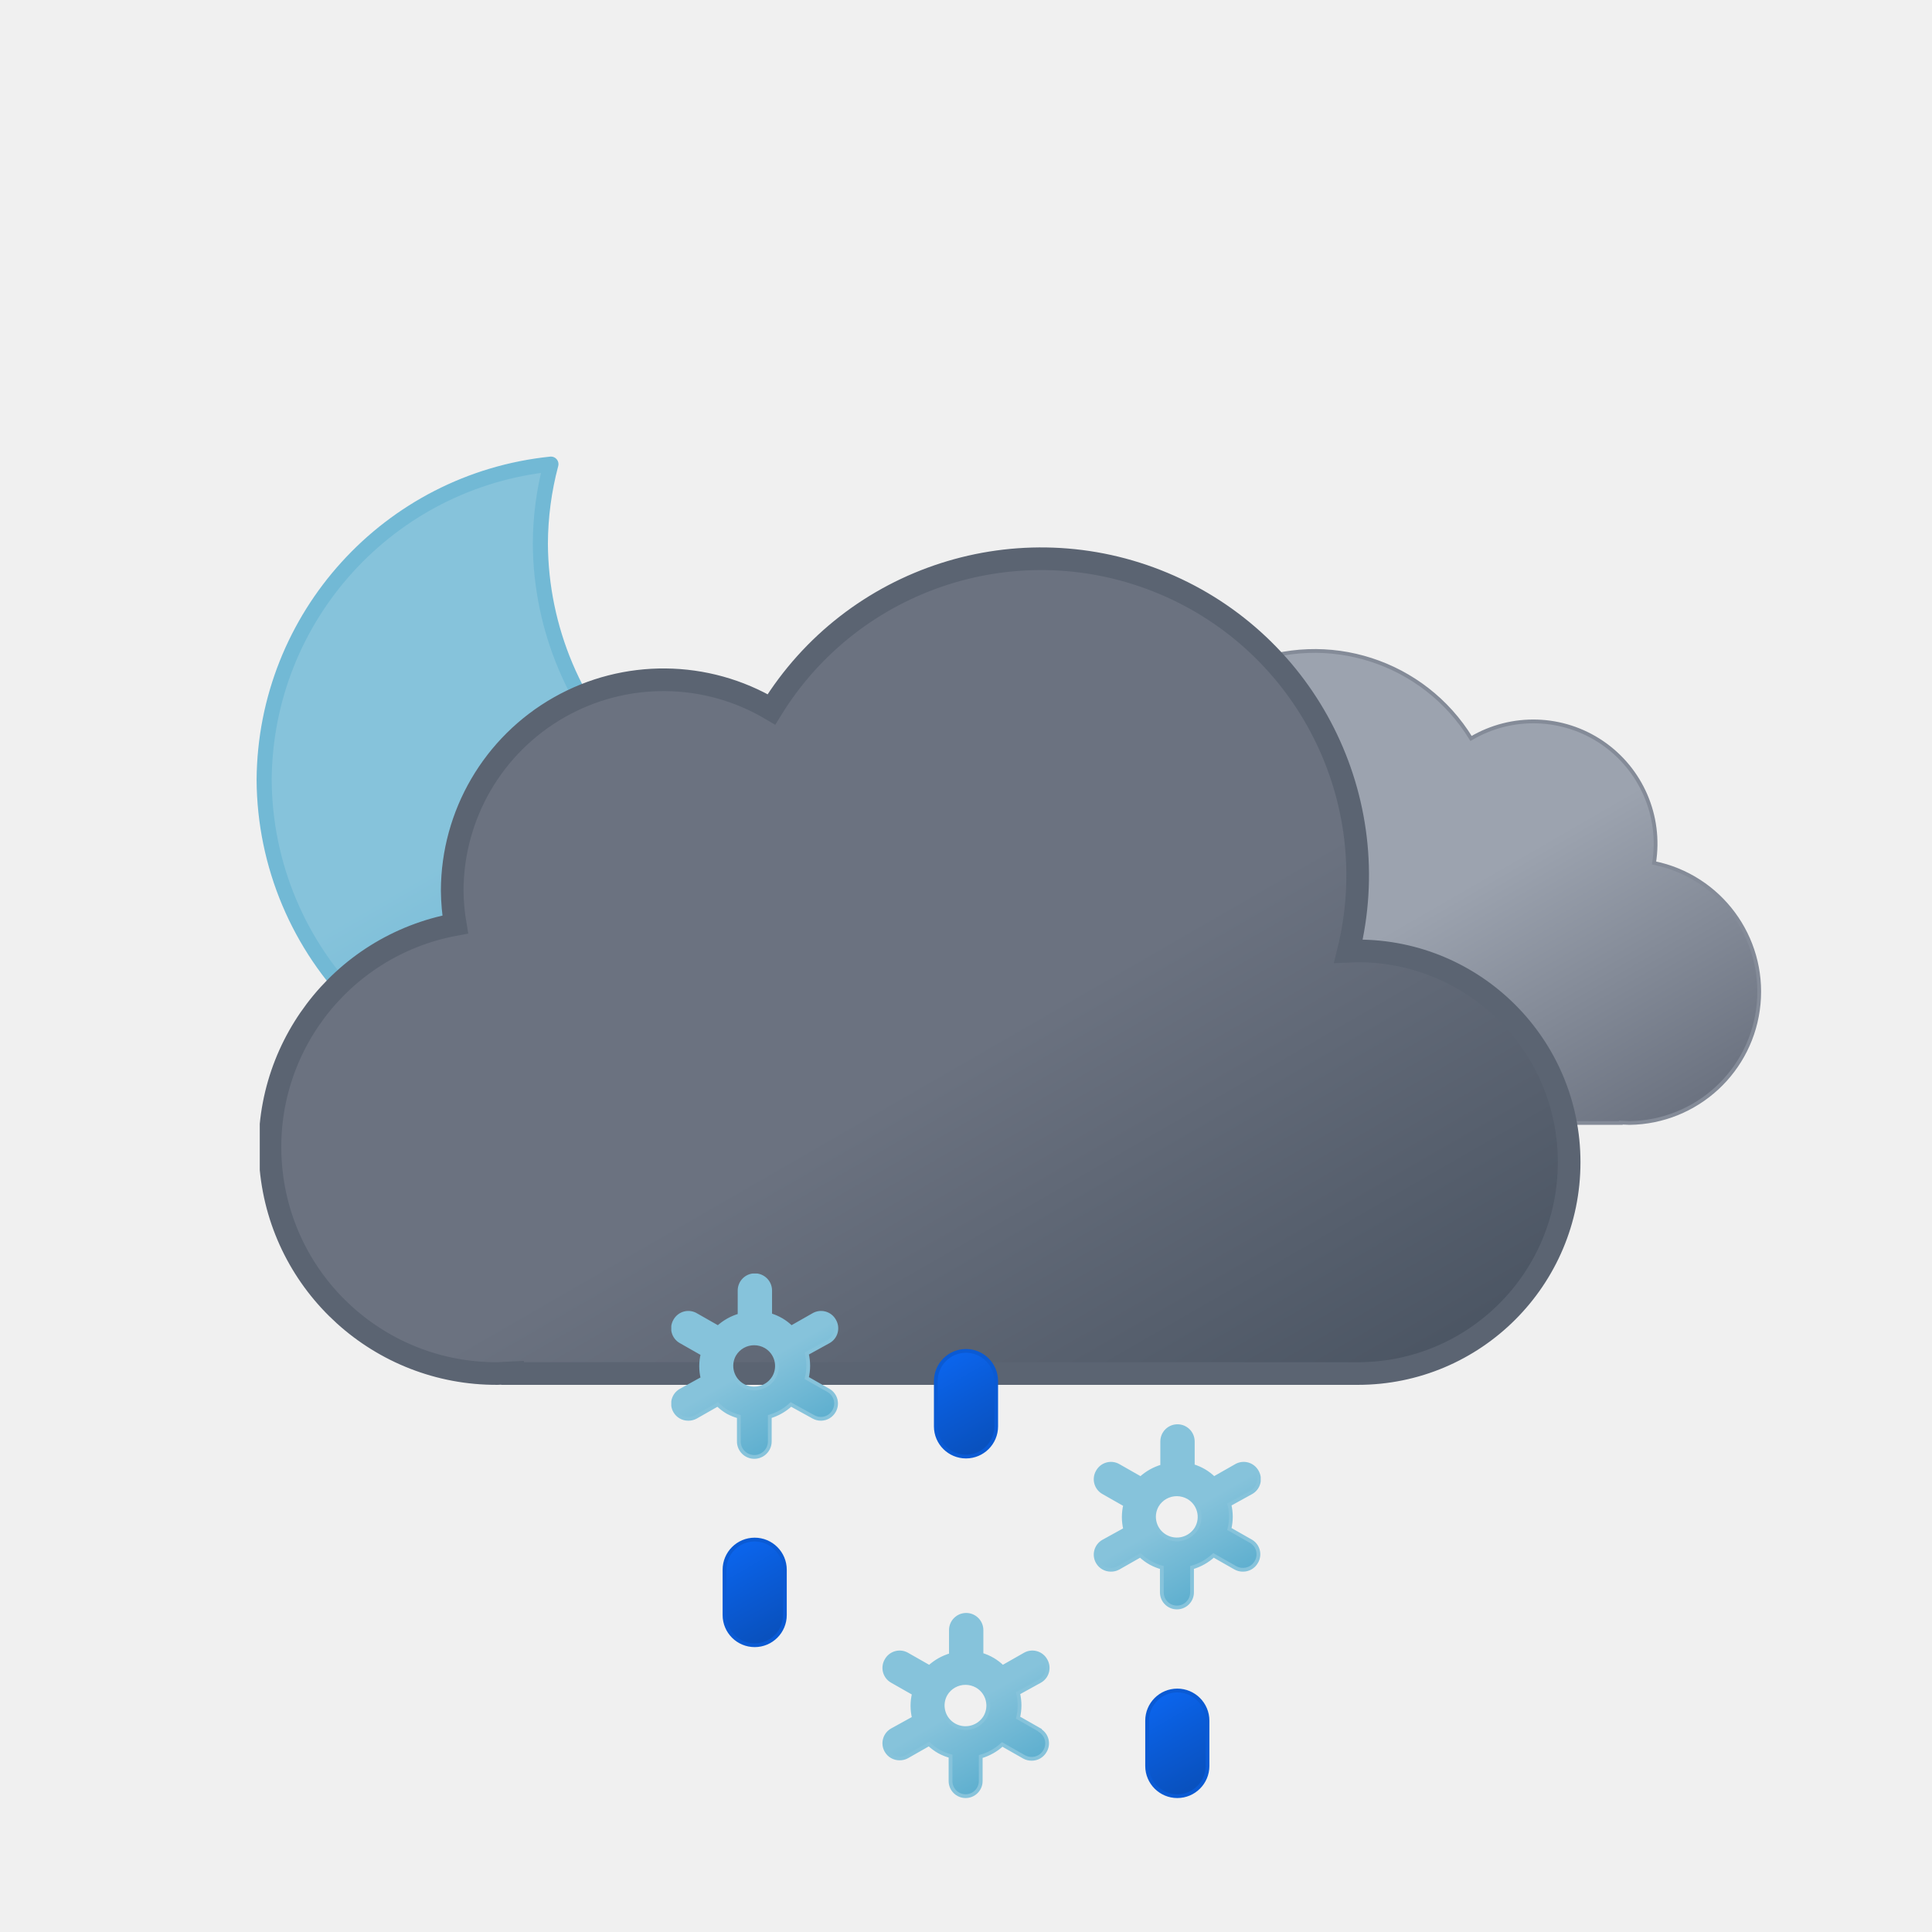
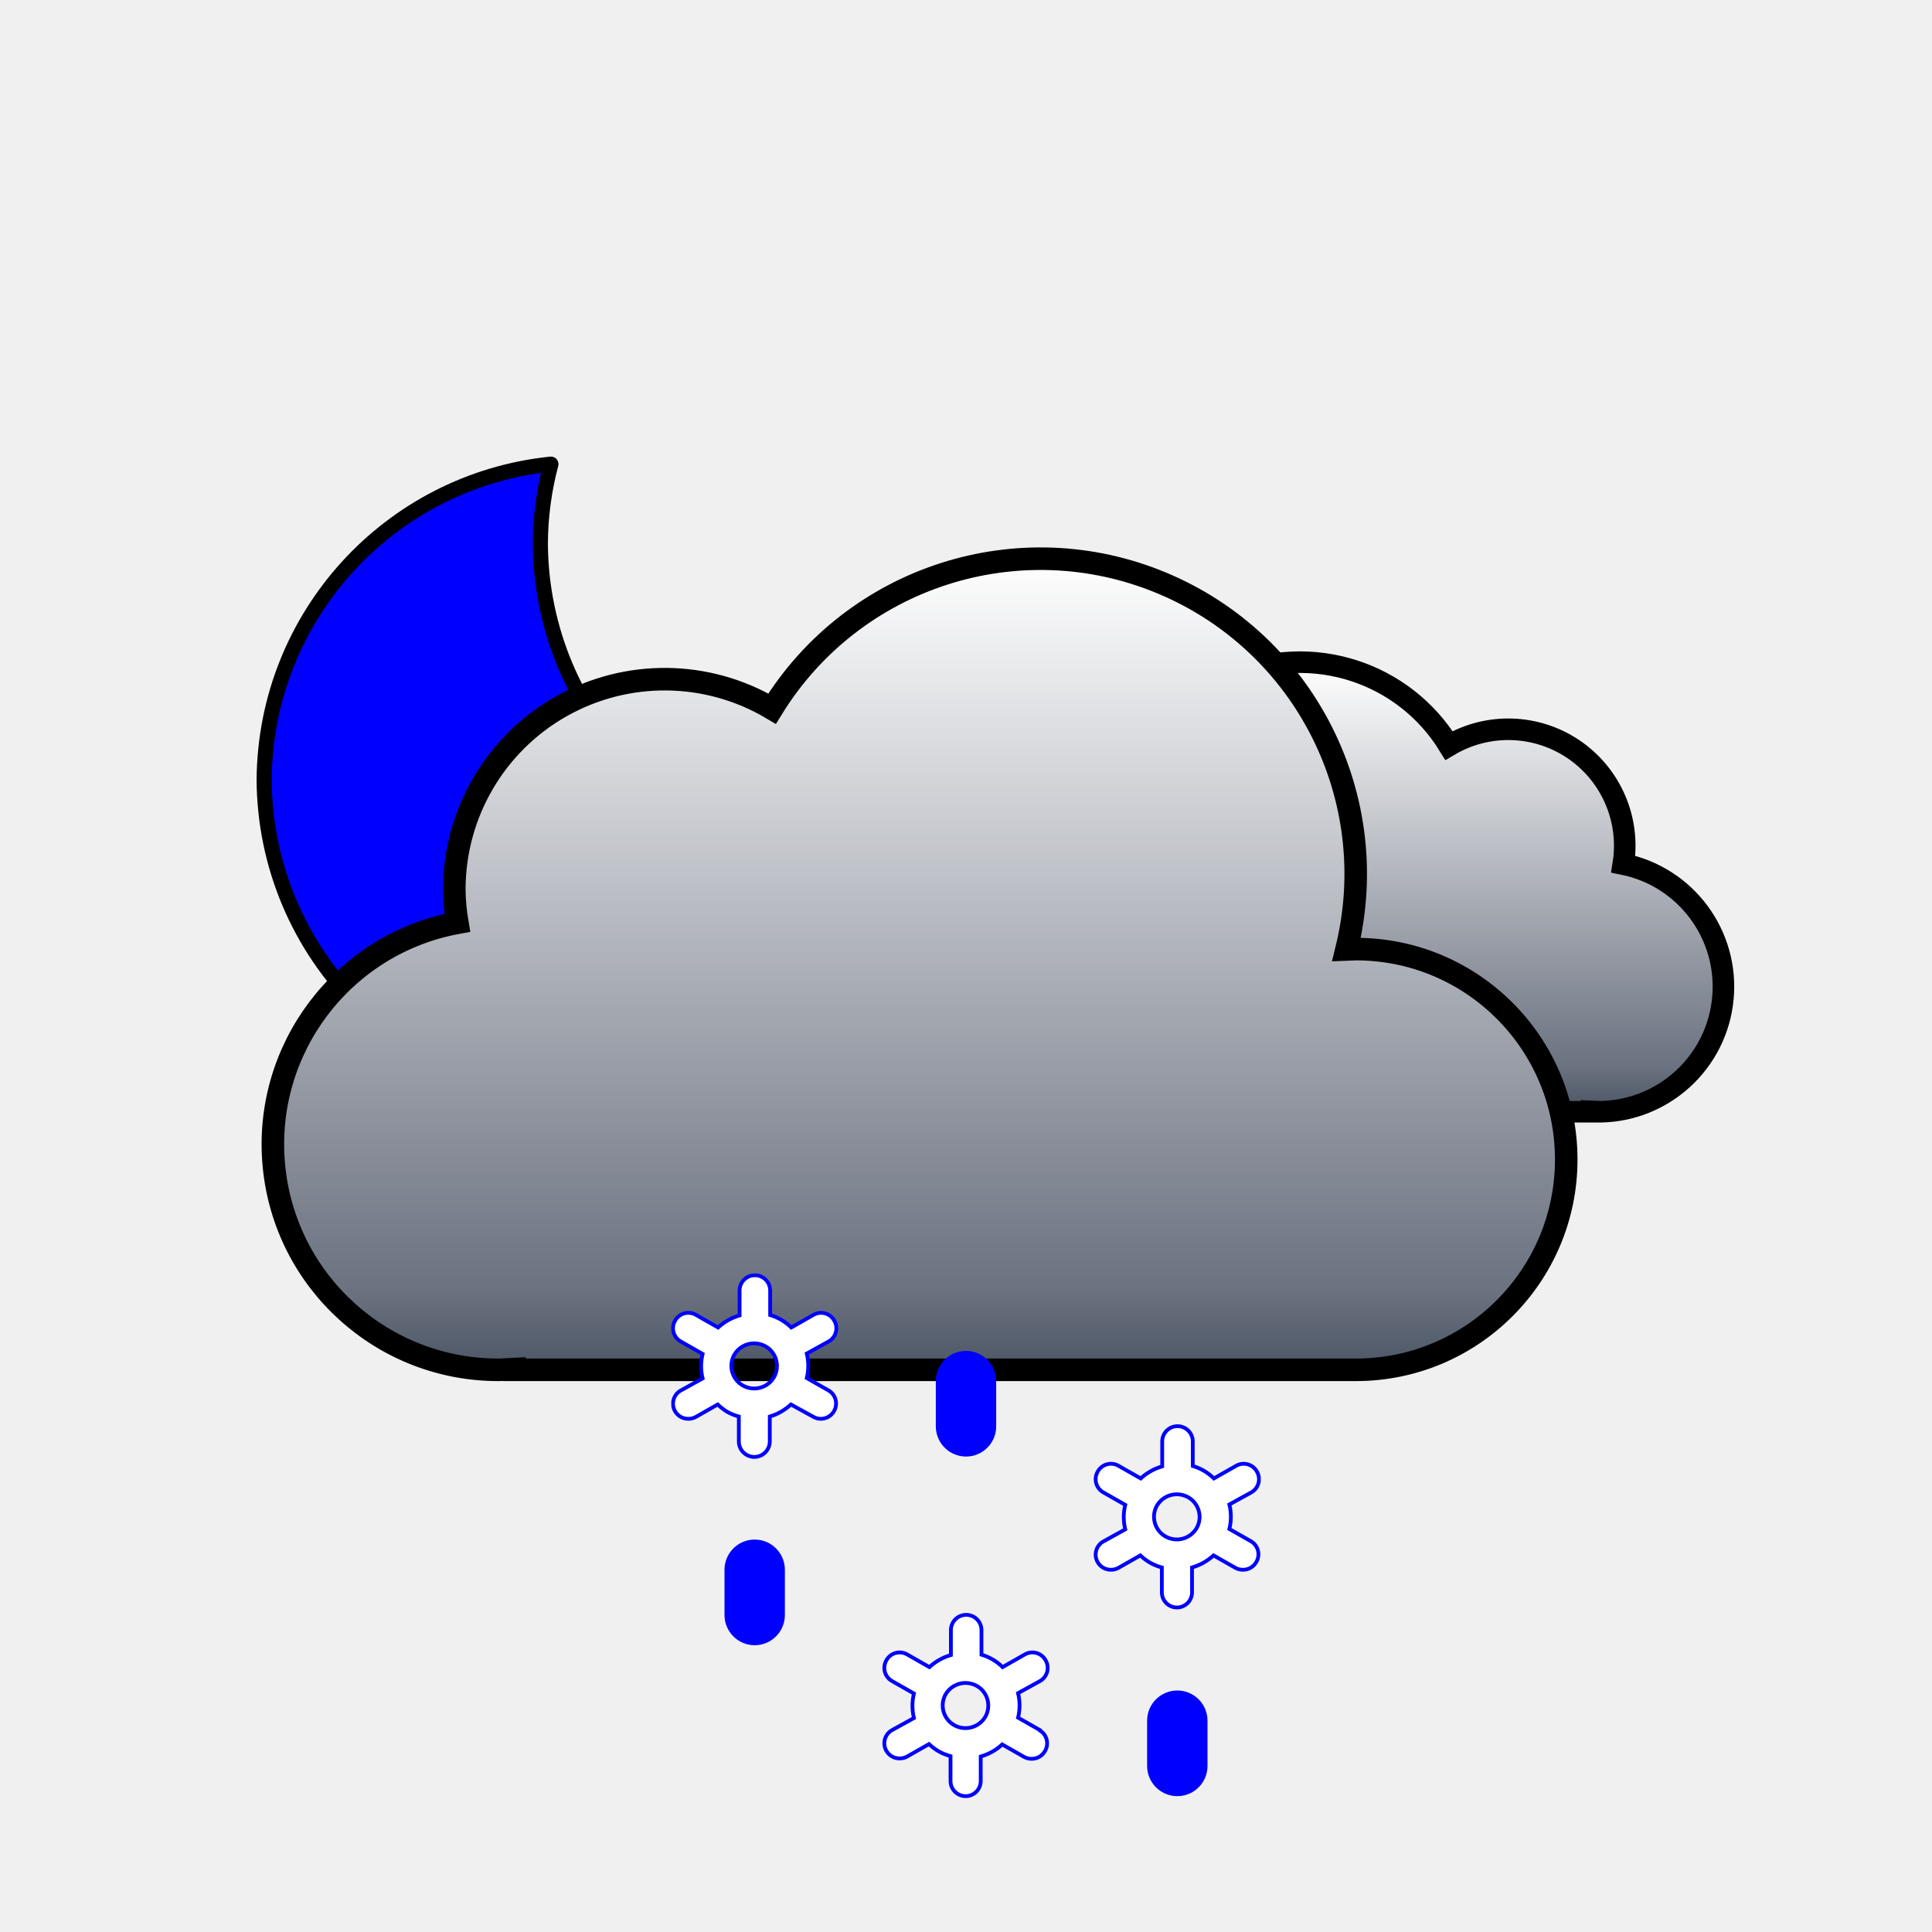
<svg xmlns="http://www.w3.org/2000/svg" xmlns:xlink="http://www.w3.org/1999/xlink" viewBox="0 0 512 512">
  <defs>
-     <linearGradient id="a" x1="52.7" x2="133.4" y1="9.6" y2="149.3" gradientUnits="userSpaceOnUse">
-       <stop offset="0" stop-color="#9ca3af" />
-       <stop offset=".5" stop-color="#9ca3af" />
-       <stop offset="1" stop-color="#6b7280" />
-     </linearGradient>
-     <linearGradient id="b" x1="99.5" x2="232.6" y1="30.7" y2="261.4" gradientUnits="userSpaceOnUse">
-       <stop offset="0" stop-color="#6b7280" />
-       <stop offset=".5" stop-color="#6b7280" />
+     <linearGradient id="cloudGradient" x1="0" y1="0" x2="0" y2="1" gradientUnits="objectBoundingBox">
+       <stop offset="0" stop-color="white" />
+       <stop offset=".9" stop-color="#6b7280" />
      <stop offset="1" stop-color="#4b5563" />
    </linearGradient>
-     <linearGradient id="c" x1="34.7" x2="119.2" y1="18.6" y2="165" gradientUnits="userSpaceOnUse">
-       <stop offset="0" stop-color="#86c3db" />
-       <stop offset=".5" stop-color="#86c3db" />
-       <stop offset="1" stop-color="#5eafcf" />
-     </linearGradient>
-     <linearGradient id="d" x1="1389.9" x2="1399.3" y1="-1078.1" y2="-1053.5" gradientTransform="rotate(-9 8016.182 8229.021)" gradientUnits="userSpaceOnUse">
-       <stop offset="0" stop-color="#0b65ed" />
-       <stop offset=".5" stop-color="#0a5ad4" />
-       <stop offset="1" stop-color="#0950bc" />
-     </linearGradient>
-     <linearGradient xlink:href="#d" id="e" x1="1453" x2="1462.5" y1="-1118.7" y2="-1094.1" />
-     <linearGradient xlink:href="#d" id="f" x1="1494.2" x2="1503.7" y1="-1021.1" y2="-996.4" />
-     <linearGradient xlink:href="#c" id="g" x1="11.4" x2="32.8" y1="5.9" y2="43.1" />
-     <linearGradient xlink:href="#c" id="h" x1="67.4" x2="88.8" y1="95.9" y2="133.1" />
-     <linearGradient xlink:href="#c" id="i" x1="123.4" x2="144.8" y1="45.9" y2="83.1" />
    <symbol id="k" viewBox="0 0 172 172">
-       <path fill="url(#c)" stroke="#72b9d5" stroke-linecap="round" stroke-linejoin="round" stroke-width="4" d="M160.6 107.4a84.8 84.8 0 01-85.4-84.3A83.3 83.3 0 0178 2 84.7 84.7 0 002 85.7 84.8 84.8 0 0087.4 170a85.2 85.2 0 0082.6-63.1 88 88 0 01-9.4.5Z" />
+       <path fill="blue" stroke="black" stroke-linecap="round" stroke-linejoin="round" stroke-width="4" d="M160.6 107.4a84.8 84.8 0 01-85.4-84.3A83.3 83.3 0 0178 2 84.7 84.7 0 002 85.7 84.8 84.8 0 0087.4 170a85.2 85.2 0 0082.6-63.1 88 88 0 01-9.4.5Z" />
    </symbol>
-     <symbol id="m" viewBox="0 0 200.3 126.1">
-       <path fill="url(#a)" stroke="#848b98" stroke-miterlimit="10" d="M.5 93.2a32.4 32.4 0 0032.4 32.4h129.8v-.1l2.3.1a34.8 34.8 0 006.5-68.9 32.4 32.4 0 00-48.5-33 48.6 48.6 0 00-88.6 37.1h-1.5A32.4 32.4 0 00.5 93.1Z" />
+     <symbol id="m" viewBox="0 0 210.3 126.1">
+       <path fill="url(#cloudGradient)" stroke="black" stroke-miterlimit="10" stroke-width="6" d="M.5 93.2a32.4 32.4 0 0032.4 32.4h129.8v-.1l2.3.1a34.8 34.8 0 006.5-68.9 32.4 32.4 0 00-48.5-33 48.6 48.6 0 00-88.6 37.1h-1.5A32.4 32.4 0 00.5 93.1Z" />
    </symbol>
-     <symbol id="n" viewBox="0 0 350 222">
-       <path fill="url(#b)" stroke="#5b6472" stroke-miterlimit="10" stroke-width="6" d="m291 107-2.5.1A83.9 83.9 0 00135.6 43 56 56 0 0051 91a56.6 56.6 0 00.8 9A60 60 0 0063 219l4-.2v.2h224a56 56 0 000-112Z" />
+     <symbol id="n" viewBox="0 0 350 223">
+       <path fill="url(#cloudGradient)" stroke="black" stroke-miterlimit="10" stroke-width="6" d="m291 107-2.5.1A83.9 83.9 0 00135.6 43 56 56 0 0051 91a56.6 56.6 0 00.8 9A60 60 0 0063 219l4-.2v.2h224a56 56 0 000-112Z" />
    </symbol>
    <symbol id="l" viewBox="0 0 398 222">
      <use xlink:href="#m" width="200.3" height="126.1" transform="translate(198 27)" />
      <use xlink:href="#n" width="350" height="222" />
    </symbol>
    <symbol id="j" viewBox="0 0 398.8 246">
      <use xlink:href="#k" width="172" height="172" />
      <use xlink:href="#l" width="398" height="222" transform="translate(.84 24)" />
    </symbol>
    <symbol id="p" viewBox="0 0 156.2 139">
-       <path fill="url(#g)" stroke="#86c3db" stroke-miterlimit="10" d="m41.7 31-5.8-3.3a13.7 13.7 0 000-6.5l5.8-3.2a4 4 0 001.5-5.5 4 4 0 00-5.6-1.5l-5.8 3.3a13.6 13.6 0 00-2.6-2 13.8 13.8 0 00-3-1.3V4.5a4 4 0 00-8.1 0v6.6a14.3 14.3 0 00-5.7 3.2L6.6 11A4 4 0 001 12.5 4 4 0 002.5 18l5.8 3.3a13.7 13.7 0 000 6.5L2.5 31A4 4 0 001 36.5a4 4 0 003.5 2 4 4 0 002-.5l5.8-3.3a13.6 13.6 0 002.6 2 13.8 13.8 0 003 1.2v6.6a4 4 0 008.2 0v-6.6a14.2 14.2 0 005.6-3.2l6 3.3a4 4 0 002 .5 4 4 0 003.4-2 4 4 0 00-1.4-5.5ZM19 29.7a6 6 0 01-2.3-8.2 6.1 6.1 0 015.3-3 6.2 6.2 0 013 .8 6 6 0 012.2 8.2 6.1 6.1 0 01-8.2 2.2Z" />
-       <path fill="url(#h)" stroke="#86c3db" stroke-miterlimit="10" d="m97.7 121-5.8-3.3a13.7 13.7 0 000-6.5l5.8-3.2a4 4 0 001.5-5.5 4 4 0 00-5.6-1.5l-5.8 3.3a13.6 13.6 0 00-2.6-2 13.8 13.8 0 00-3-1.3v-6.5a4 4 0 00-8.1 0v6.6a14.3 14.3 0 00-5.7 3.2l-5.8-3.3a4 4 0 00-5.6 1.5 4 4 0 001.5 5.5l5.8 3.3a13.7 13.7 0 000 6.5l-5.8 3.2a4 4 0 00-1.5 5.5 4 4 0 003.5 2 4 4 0 002-.5l5.8-3.3a13.6 13.6 0 002.7 2 13.8 13.8 0 003 1.2v6.6a4 4 0 008 0V128a14.2 14.2 0 005.7-3.2l5.8 3.3a4 4 0 002 .5 4 4 0 003.5-2 4 4 0 00-1.3-5.5ZM75 119.7a6 6 0 01-2.3-8.2 6.1 6.1 0 015.3-3 6.2 6.2 0 013 .8 6 6 0 012.2 8.2 6.1 6.1 0 01-8.2 2.2Z" />
-       <path fill="url(#i)" stroke="#86c3db" stroke-miterlimit="10" d="m153.7 71-5.8-3.3a13.7 13.7 0 000-6.5l5.8-3.2a4 4 0 001.5-5.5 4 4 0 00-5.6-1.5l-5.8 3.3a13.6 13.6 0 00-2.6-2 13.8 13.8 0 00-3-1.3v-6.5a4 4 0 00-8.1 0v6.6a14.3 14.3 0 00-5.7 3.2l-5.8-3.3a4 4 0 00-5.6 1.5 4 4 0 001.5 5.5l5.8 3.3a13.7 13.7 0 000 6.5l-5.8 3.2a4 4 0 00-1.5 5.5 4 4 0 003.5 2 4 4 0 002-.5l5.8-3.3a13.6 13.6 0 002.7 2 13.8 13.8 0 003 1.2v6.6a4 4 0 008 0v-6.6a14.2 14.2 0 005.7-3.2l5.8 3.3a4 4 0 002 .5 4 4 0 003.5-2 4 4 0 00-1.3-5.5ZM131 69.7a6 6 0 01-2.3-8.2 6.1 6.1 0 015.3-3 6.2 6.2 0 013 .8 6 6 0 012.2 8.2 6.1 6.1 0 01-8.2 2.2Z" />
+       <path fill="white" stroke="blue" stroke-miterlimit="10" d="m41.7 31-5.8-3.3a13.7 13.7 0 000-6.5l5.8-3.2a4 4 0 001.5-5.5 4 4 0 00-5.6-1.5l-5.8 3.3a13.6 13.6 0 00-2.6-2 13.8 13.8 0 00-3-1.3V4.5a4 4 0 00-8.1 0v6.6a14.3 14.3 0 00-5.7 3.2L6.6 11A4 4 0 001 12.5 4 4 0 002.5 18l5.8 3.3a13.7 13.7 0 000 6.5L2.5 31A4 4 0 001 36.5a4 4 0 003.5 2 4 4 0 002-.5l5.8-3.3a13.6 13.6 0 002.6 2 13.8 13.8 0 003 1.2v6.6a4 4 0 008.2 0v-6.6a14.2 14.2 0 005.6-3.2l6 3.3a4 4 0 002 .5 4 4 0 003.4-2 4 4 0 00-1.4-5.5ZM19 29.7a6 6 0 01-2.3-8.2 6.1 6.1 0 015.3-3 6.2 6.2 0 013 .8 6 6 0 012.2 8.2 6.1 6.1 0 01-8.2 2.2Z" />
+       <path fill="white" stroke="blue" stroke-miterlimit="10" d="m97.7 121-5.8-3.3a13.7 13.7 0 000-6.5l5.8-3.2a4 4 0 001.5-5.5 4 4 0 00-5.6-1.5l-5.8 3.3a13.6 13.6 0 00-2.6-2 13.8 13.8 0 00-3-1.3v-6.5a4 4 0 00-8.1 0v6.6a14.3 14.3 0 00-5.7 3.2l-5.8-3.3a4 4 0 00-5.6 1.5 4 4 0 001.5 5.5l5.8 3.3a13.7 13.7 0 000 6.5l-5.8 3.2a4 4 0 00-1.5 5.5 4 4 0 003.5 2 4 4 0 002-.5l5.8-3.3a13.6 13.6 0 002.7 2 13.8 13.8 0 003 1.2v6.6a4 4 0 008 0V128a14.2 14.2 0 005.7-3.2l5.8 3.3a4 4 0 002 .5 4 4 0 003.5-2 4 4 0 00-1.3-5.5ZM75 119.7a6 6 0 01-2.3-8.2 6.1 6.1 0 015.3-3 6.2 6.2 0 013 .8 6 6 0 012.2 8.2 6.1 6.1 0 01-8.2 2.2Z" />
+       <path fill="white" stroke="blue" stroke-miterlimit="10" d="m153.7 71-5.8-3.3a13.7 13.7 0 000-6.5l5.8-3.2a4 4 0 001.5-5.5 4 4 0 00-5.6-1.5l-5.8 3.3a13.6 13.6 0 00-2.6-2 13.8 13.8 0 00-3-1.3v-6.5a4 4 0 00-8.1 0v6.6a14.3 14.3 0 00-5.7 3.2l-5.8-3.3a4 4 0 00-5.6 1.5 4 4 0 001.5 5.5l5.8 3.3a13.7 13.7 0 000 6.5l-5.8 3.2a4 4 0 00-1.5 5.5 4 4 0 003.5 2 4 4 0 002-.5l5.8-3.3a13.6 13.6 0 002.7 2 13.8 13.8 0 003 1.2v6.6a4 4 0 008 0v-6.6a14.2 14.2 0 005.7-3.2l5.8 3.3a4 4 0 002 .5 4 4 0 003.5-2 4 4 0 00-1.3-5.5ZM131 69.7a6 6 0 01-2.3-8.2 6.1 6.1 0 015.3-3 6.2 6.2 0 013 .8 6 6 0 012.2 8.2 6.1 6.1 0 01-8.2 2.2Z" />
    </symbol>
    <symbol id="o" viewBox="0 0 156.2 139">
      <use xlink:href="#p" width="156.2" height="139" />
-       <path fill="url(#d)" stroke="#0a5ad4" stroke-miterlimit="10" d="M22.1 98.5a8 8 0 01-8-8v-12a8 8 0 0116 0v12a8 8 0 01-8 8Z" />
-       <path fill="url(#e)" stroke="#0a5ad4" stroke-miterlimit="10" d="M78.1 48.5a8 8 0 01-8-8v-12a8 8 0 0116 0v12a8 8 0 01-8 8Z" />
-       <path fill="url(#f)" stroke="#0a5ad4" stroke-miterlimit="10" d="M134.1 138.5a8 8 0 01-8-8v-12a8 8 0 0116 0v12a8 8 0 01-8 8Z" />
+       <path fill="blue" stroke-miterlimit="10" d="M22.1 98.5a8 8 0 01-8-8v-12a8 8 0 0116 0v12a8 8 0 01-8 8Z" />
+       <path fill="blue" stroke-miterlimit="10" d="M78.1 48.5a8 8 0 01-8-8v-12a8 8 0 0116 0v12a8 8 0 01-8 8Z" />
+       <path fill="blue" stroke-miterlimit="10" d="M134.1 138.5a8 8 0 01-8-8v-12a8 8 0 0116 0v12a8 8 0 01-8 8Z" />
    </symbol>
  </defs>
  <use xlink:href="#j" width="398.8" height="246" transform="translate(68 121)" />
  <use xlink:href="#o" width="156.2" height="139" transform="translate(177.9 337.5)" />
</svg>
